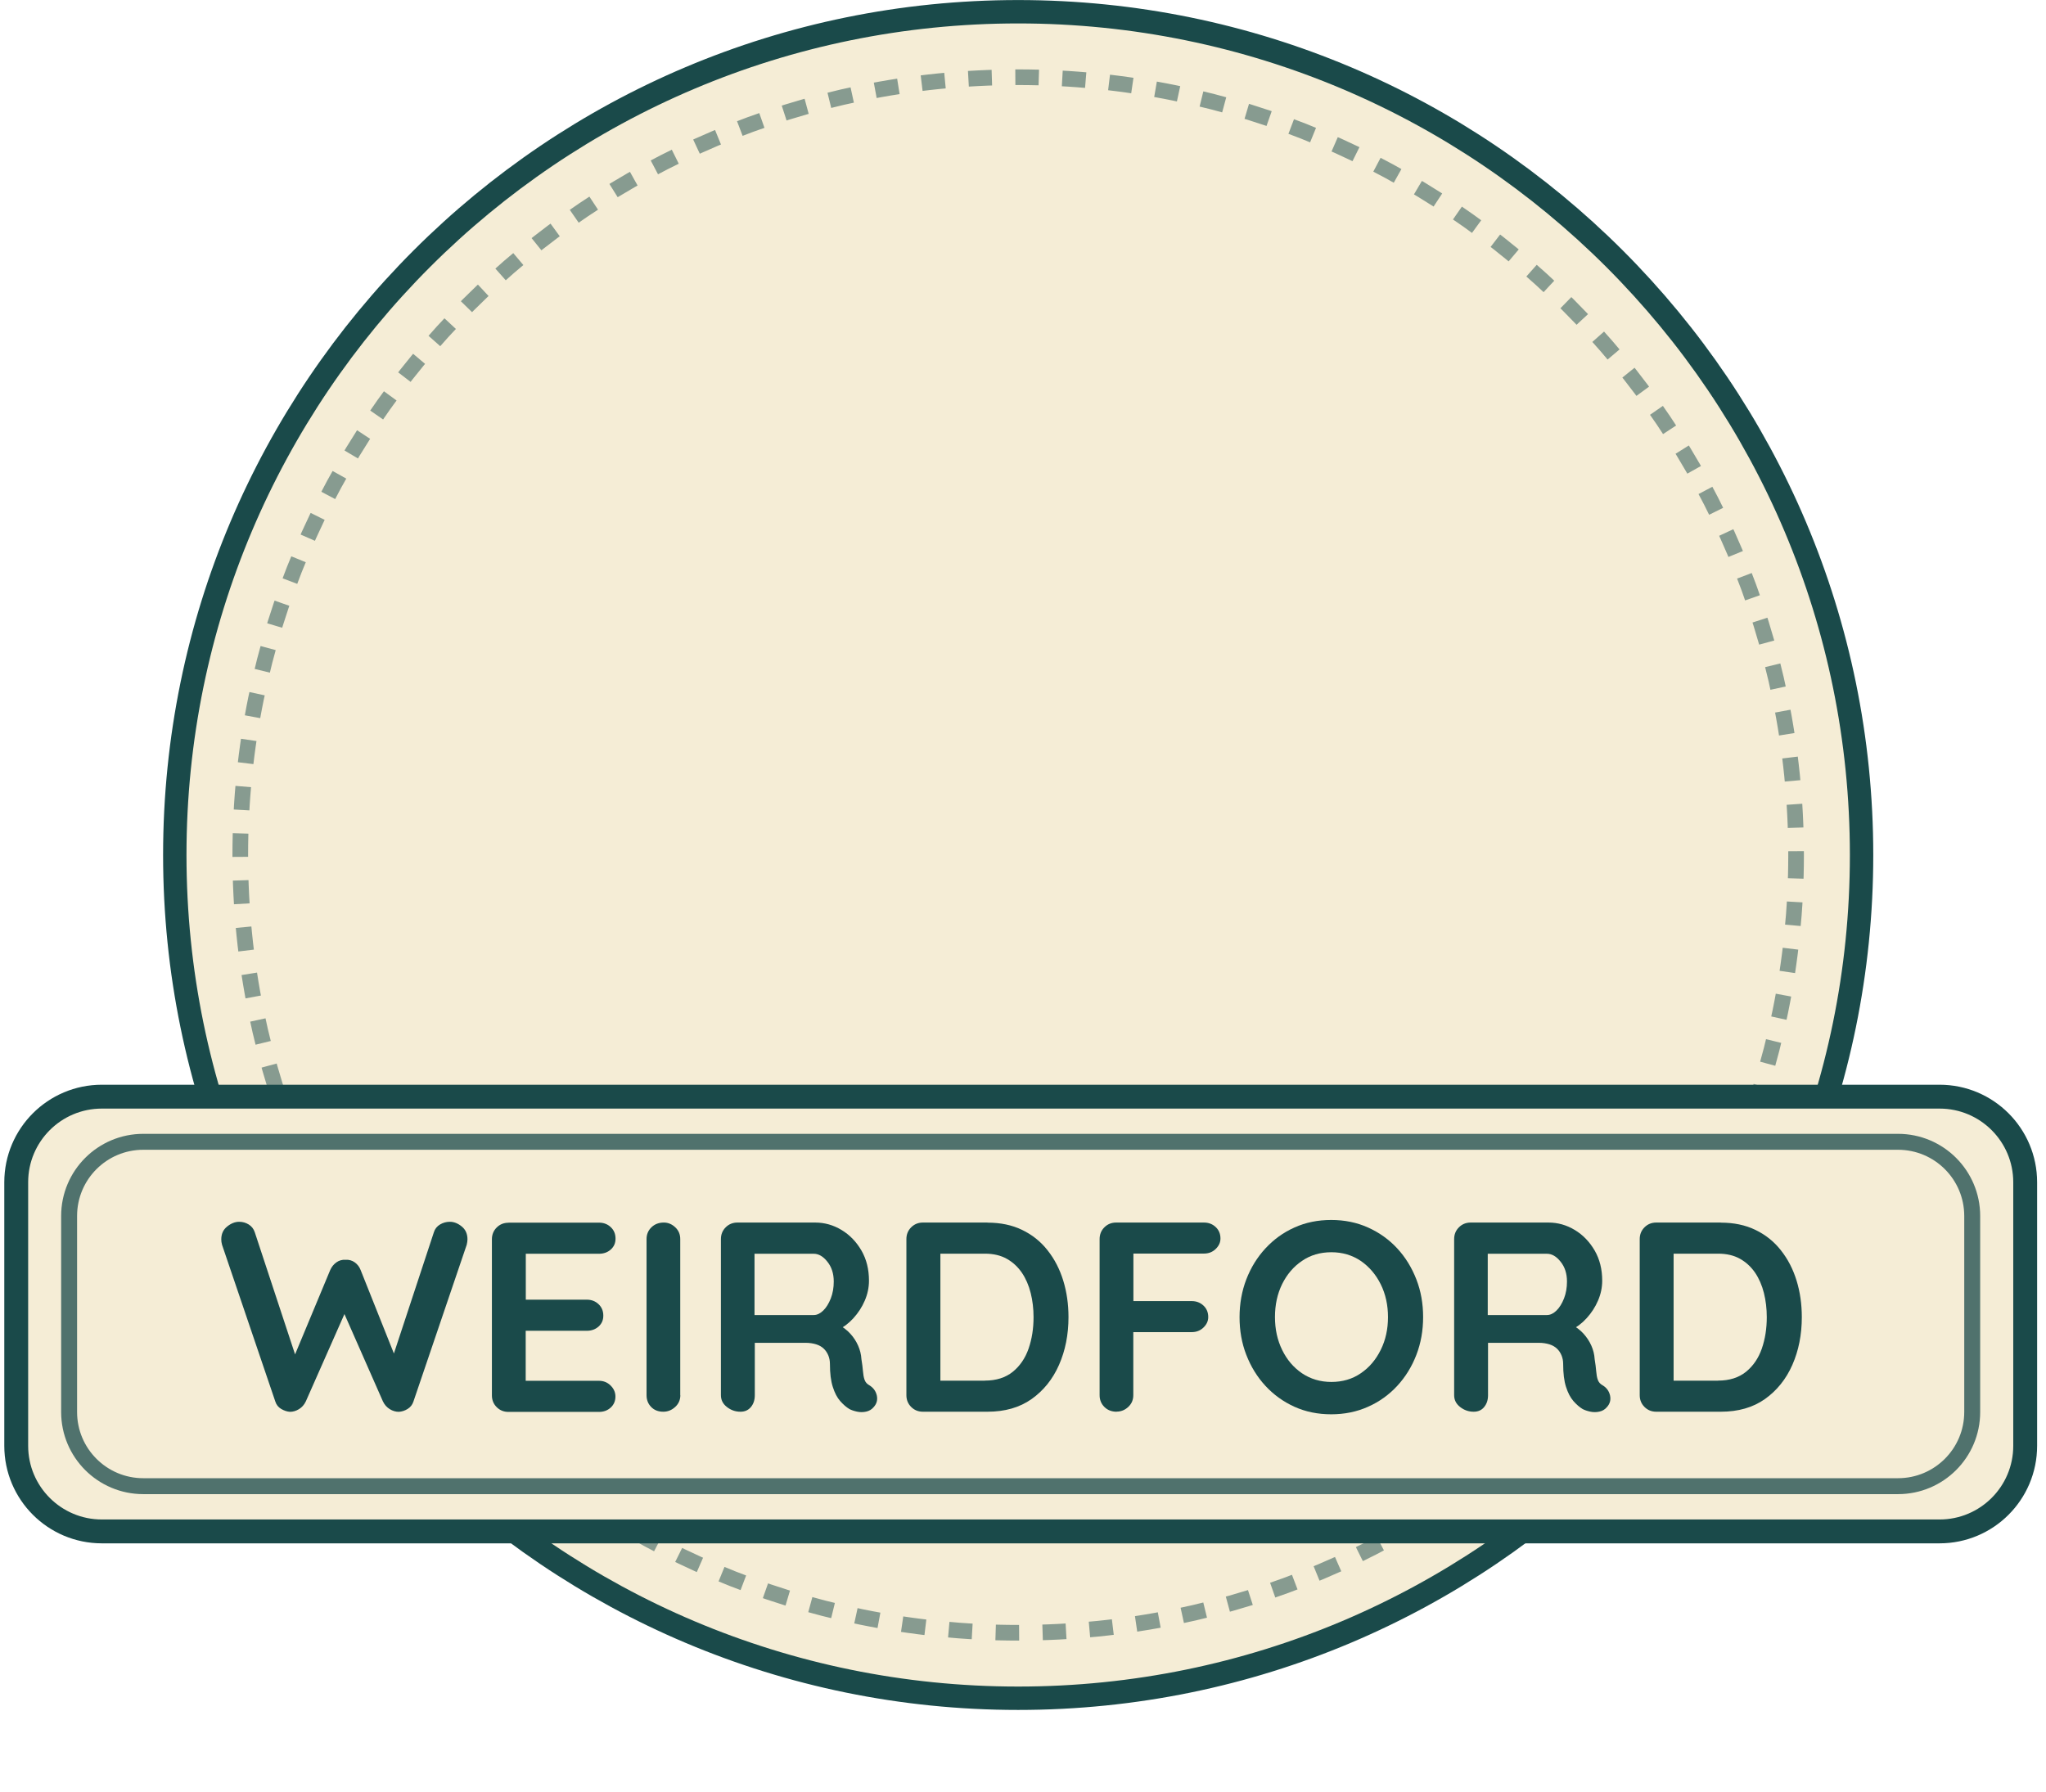
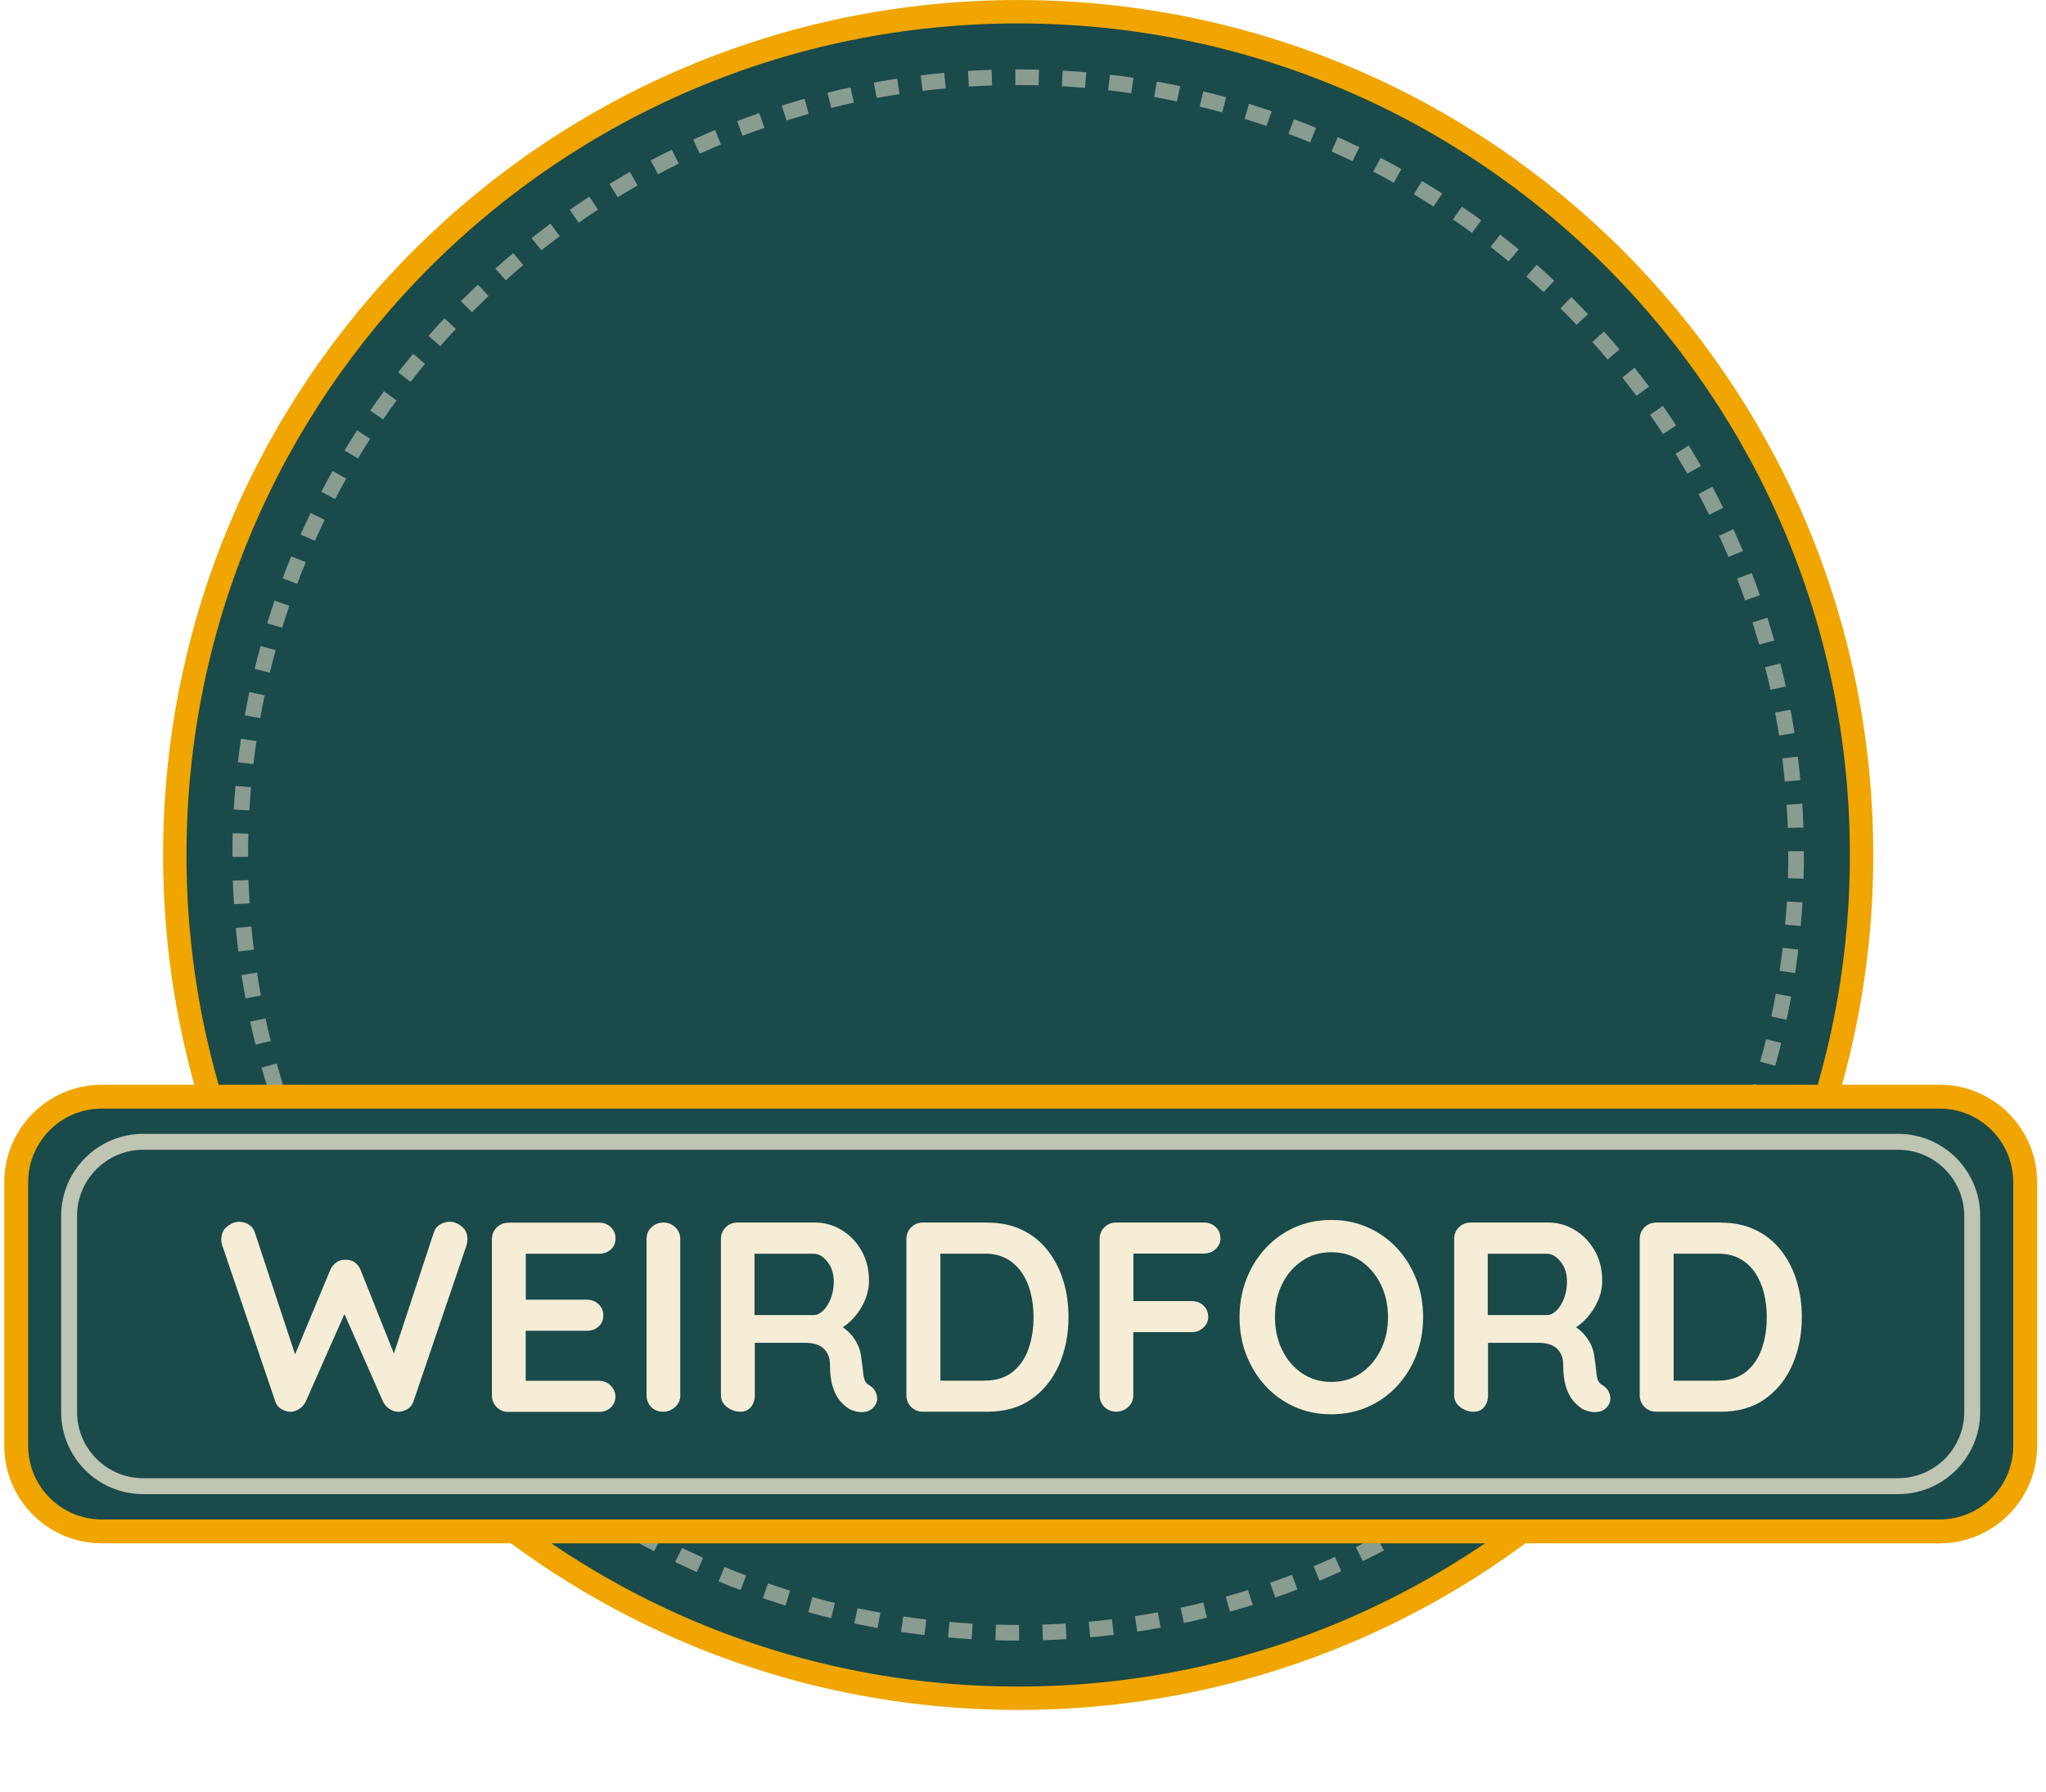
<svg xmlns="http://www.w3.org/2000/svg" viewBox="0 0 214.33 187.74">
  <defs>
    <style>
-       .cls-1 {
+       .cls-1, .cls-2 {
        fill: #1a4a4a;
      }

-       .cls-2, .cls-3 {
+       .cls-3 {
        fill: #f5edd6;
      }

      .cls-4 {
        opacity: .75;
        stroke-width: 1.67px;
      }

-       .cls-4, .cls-5, .cls-3, .cls-6 {
-         stroke: #1a4a4a;
+       .cls-4, .cls-5, .cls-2, .cls-6 {
        stroke-miterlimit: 10;
      }

      .cls-4, .cls-5, .cls-6 {
        fill: none;
      }

-       .cls-7 {
-         opacity: .5;
+       .cls-4, .cls-6 {
+         stroke: #f5edd6;
      }

      .cls-5 {
        stroke-width: 2.45px;
      }

-       .cls-3 {
+       .cls-5, .cls-2 {
+         stroke: #f0a500;
+       }
+ 
+       .cls-2 {
        stroke-width: 2.5px;
+       }
+ 
+       .cls-7 {
+         opacity: .5;
      }

      .cls-6 {
        stroke-dasharray: 2.46 2.46;
        stroke-width: 1.64px;
      }
    </style>
  </defs>
-   <g id="Layer_4" data-name="Layer 4">
-     <circle class="cls-2" cx="106.66" cy="89.58" r="88.35" />
+   <g id="bg_dark" data-name="bg dark">
+     <circle class="cls-1" cx="106.66" cy="89.58" r="88.35" />
  </g>
-   <g id="Layer_2" data-name="Layer 2">
+   <g id="ring-turq_glod" data-name="ring-turq glod">
    <circle class="cls-5" cx="106.66" cy="89.58" r="88.35" />
    <g class="cls-7">
      <circle class="cls-6" cx="106.66" cy="89.58" r="81.49" />
    </g>
  </g>
-   <g id="Layer_5" data-name="Layer 5">
-     <rect class="cls-3" x="1.7" y="114.9" width="210.45" height="45.55" rx="8.97" ry="8.97" />
+   <g id="frame-turg_gold" data-name="frame-turg gold">
+     <rect class="cls-2" x="1.7" y="114.9" width="210.45" height="45.55" rx="8.97" ry="8.97" />
    <rect class="cls-4" x="7.24" y="119.63" width="199.36" height="36.08" rx="7.77" ry="7.77" />
  </g>
-   <g id="Layer_6" data-name="Layer 6">
+   <g id="weridford">
    <g>
-       <path class="cls-1" d="M47.13,128.01c.43,0,.85.17,1.25.5.4.33.59.78.59,1.34,0,.17-.03.36-.08.57l-5.58,16.42c-.11.34-.32.6-.61.78-.29.18-.6.28-.92.3-.32,0-.64-.09-.95-.28-.31-.19-.55-.46-.72-.82l-4.19-9.51.25.17-4.13,9.34c-.17.36-.41.63-.72.82-.31.19-.63.28-.95.28-.3-.02-.6-.12-.91-.3s-.51-.44-.62-.78l-5.58-16.42c-.06-.21-.08-.4-.08-.57,0-.57.2-1.01.61-1.34.41-.33.83-.5,1.26-.5.36,0,.69.09,1,.28.31.19.52.46.64.82l4.5,13.64-.62-.03,4.02-9.65c.15-.34.37-.61.65-.81.28-.2.6-.29.96-.27.36-.02.68.07.96.27.28.2.49.47.62.81l3.68,9.23-.45.28,4.44-13.47c.11-.36.33-.63.65-.82.32-.19.66-.28,1.02-.28Z" />
-       <path class="cls-1" d="M53.27,128.1h9.48c.49,0,.9.16,1.23.47s.5.71.5,1.2-.17.85-.5,1.15c-.33.29-.74.44-1.23.44h-7.92l.25-.48v5.52l-.23-.23h6.62c.49,0,.9.16,1.23.47.33.31.5.71.5,1.2s-.17.85-.5,1.15c-.33.29-.74.44-1.23.44h-6.54l.14-.23v5.72l-.23-.25h7.9c.49,0,.9.17,1.23.5.33.33.5.71.5,1.15,0,.47-.17.86-.5,1.16-.33.3-.74.45-1.23.45h-9.48c-.49,0-.9-.17-1.23-.5-.33-.33-.5-.74-.5-1.23v-16.36c0-.49.17-.9.5-1.23.33-.33.74-.5,1.23-.5Z" />
-       <path class="cls-1" d="M71.27,146.18c0,.49-.18.9-.54,1.23s-.77.5-1.25.5c-.53,0-.95-.17-1.27-.5-.32-.33-.48-.74-.48-1.23v-16.36c0-.49.17-.9.51-1.23.34-.33.77-.5,1.3-.5.45,0,.85.17,1.2.5s.52.74.52,1.23v16.36Z" />
-       <path class="cls-1" d="M77.56,147.91c-.53,0-1-.17-1.42-.5-.42-.33-.62-.74-.62-1.23v-16.36c0-.49.17-.9.5-1.23.33-.33.74-.5,1.23-.5h8.15c.98,0,1.9.26,2.76.78.86.52,1.55,1.24,2.08,2.15.53.92.79,1.97.79,3.16,0,.72-.15,1.42-.44,2.09-.29.68-.69,1.29-1.19,1.84-.5.55-1.06.97-1.68,1.27l.03-.65c.53.28.97.62,1.32,1s.62.8.82,1.25.32.92.35,1.43c.08.47.13.89.16,1.25s.08.66.17.91.25.43.5.57c.41.25.67.6.78,1.06.1.46,0,.87-.33,1.23-.21.25-.47.4-.79.47-.32.07-.64.07-.96,0-.32-.07-.58-.16-.79-.27-.32-.19-.64-.47-.96-.83s-.58-.86-.78-1.49c-.2-.62-.3-1.42-.3-2.41,0-.32-.06-.62-.17-.89-.11-.27-.27-.51-.48-.71-.21-.2-.47-.35-.79-.45-.32-.1-.7-.16-1.13-.16h-5.72l.42-.65v6.14c0,.49-.13.9-.4,1.23s-.63.5-1.1.5ZM78.66,137.78h6.59c.34,0,.67-.16.99-.47.32-.31.58-.74.79-1.27.21-.54.31-1.13.31-1.77,0-.83-.22-1.52-.67-2.08-.44-.56-.92-.83-1.43-.83h-6.54l.34-.91v8.01l-.4-.68Z" />
-       <path class="cls-1" d="M103.45,128.1c1.36,0,2.57.25,3.62.76,1.06.51,1.95,1.22,2.67,2.14.73.92,1.27,1.97,1.64,3.17.37,1.2.55,2.48.55,3.83,0,1.83-.33,3.5-.99,5s-1.62,2.69-2.87,3.58c-1.26.89-2.8,1.33-4.63,1.33h-6.76c-.49,0-.9-.17-1.23-.5-.33-.33-.5-.74-.5-1.23v-16.36c0-.49.17-.9.5-1.23.33-.33.74-.5,1.23-.5h6.76ZM103.17,144.65c1.19,0,2.16-.31,2.92-.92.75-.61,1.31-1.42,1.66-2.43.35-1.01.52-2.11.52-3.3,0-.89-.1-1.73-.3-2.53-.2-.8-.51-1.51-.92-2.12-.42-.61-.94-1.1-1.58-1.46-.64-.36-1.41-.54-2.29-.54h-4.95l.28-.25v13.87l-.17-.31h4.84Z" />
-       <path class="cls-1" d="M116.98,147.91c-.53,0-.96-.17-1.29-.5s-.5-.74-.5-1.23v-16.36c0-.49.17-.9.5-1.23s.74-.5,1.23-.5h9.2c.49,0,.9.16,1.23.47.33.31.5.71.5,1.2,0,.42-.17.78-.5,1.1-.33.32-.74.48-1.23.48h-7.64l.25-.34v5.69l-.2-.37h6.31c.49,0,.9.16,1.23.47.33.31.5.71.5,1.2,0,.42-.17.78-.5,1.1-.33.32-.74.48-1.23.48h-6.37l.25-.25v6.85c0,.49-.17.9-.52,1.23-.35.33-.76.5-1.23.5Z" />
-       <path class="cls-1" d="M149.08,138c0,1.42-.24,2.74-.71,3.96s-1.14,2.31-2,3.24c-.86.93-1.88,1.67-3.06,2.19-1.18.53-2.47.79-3.86.79s-2.68-.26-3.85-.79c-1.17-.53-2.18-1.26-3.04-2.19-.86-.93-1.52-2.01-2-3.24s-.71-2.55-.71-3.96.24-2.74.71-3.96,1.14-2.31,2-3.24c.86-.93,1.87-1.67,3.04-2.19,1.17-.53,2.45-.79,3.85-.79s2.68.26,3.86.79c1.18.53,2.2,1.26,3.06,2.19.86.93,1.52,2.01,2,3.24s.71,2.55.71,3.96ZM145.4,138c0-1.26-.25-2.41-.76-3.44s-1.21-1.84-2.09-2.45c-.89-.6-1.92-.91-3.08-.91s-2.2.3-3.08.91c-.89.6-1.58,1.42-2.08,2.43-.5,1.02-.75,2.17-.75,3.45s.25,2.41.75,3.44,1.19,1.84,2.08,2.45c.89.6,1.92.91,3.08.91s2.2-.3,3.08-.91c.89-.6,1.58-1.42,2.09-2.45s.76-2.17.76-3.44Z" />
-       <path class="cls-1" d="M154.37,147.91c-.53,0-1-.17-1.42-.5-.42-.33-.62-.74-.62-1.23v-16.36c0-.49.17-.9.5-1.23s.74-.5,1.23-.5h8.15c.98,0,1.9.26,2.76.78.86.52,1.55,1.24,2.08,2.15.53.92.79,1.97.79,3.16,0,.72-.15,1.42-.44,2.09-.29.68-.69,1.29-1.19,1.84-.5.55-1.06.97-1.68,1.27l.03-.65c.53.28.97.62,1.32,1,.35.39.62.8.82,1.25s.32.92.35,1.43c.08.47.13.89.16,1.25s.08.66.17.91.25.43.5.57c.42.25.67.6.78,1.06.1.46,0,.87-.33,1.23-.21.25-.47.4-.79.47-.32.07-.64.07-.96,0-.32-.07-.58-.16-.79-.27-.32-.19-.64-.47-.96-.83-.32-.37-.58-.86-.78-1.49-.2-.62-.3-1.42-.3-2.41,0-.32-.06-.62-.17-.89-.11-.27-.27-.51-.48-.71-.21-.2-.47-.35-.79-.45-.32-.1-.7-.16-1.13-.16h-5.72l.42-.65v6.14c0,.49-.13.9-.4,1.23-.26.33-.63.5-1.1.5ZM155.47,137.78h6.59c.34,0,.67-.16.99-.47.32-.31.58-.74.79-1.27.21-.54.31-1.13.31-1.77,0-.83-.22-1.52-.67-2.08-.44-.56-.92-.83-1.43-.83h-6.54l.34-.91v8.01l-.4-.68Z" />
-       <path class="cls-1" d="M180.27,128.1c1.36,0,2.57.25,3.62.76,1.06.51,1.95,1.22,2.67,2.14.73.92,1.27,1.97,1.64,3.17.37,1.2.55,2.48.55,3.83,0,1.83-.33,3.5-.99,5s-1.62,2.69-2.87,3.58c-1.26.89-2.8,1.33-4.63,1.33h-6.76c-.49,0-.9-.17-1.23-.5-.33-.33-.5-.74-.5-1.23v-16.36c0-.49.17-.9.5-1.23.33-.33.74-.5,1.23-.5h6.76ZM179.98,144.65c1.19,0,2.16-.31,2.92-.92.75-.61,1.31-1.42,1.66-2.43.35-1.01.52-2.11.52-3.3,0-.89-.1-1.73-.3-2.53-.2-.8-.51-1.51-.92-2.12-.42-.61-.94-1.1-1.58-1.46-.64-.36-1.41-.54-2.29-.54h-4.95l.28-.25v13.87l-.17-.31h4.84Z" />
+       <path class="cls-3" d="M47.13,128.01c.43,0,.85.17,1.25.5.4.33.59.78.59,1.34,0,.17-.03.36-.08.57l-5.58,16.42c-.11.34-.32.6-.61.78-.29.18-.6.28-.92.3-.32,0-.64-.09-.95-.28-.31-.19-.55-.46-.72-.82l-4.19-9.51.25.17-4.13,9.34c-.17.36-.41.63-.72.82-.31.19-.63.28-.95.28-.3-.02-.6-.12-.91-.3s-.51-.44-.62-.78l-5.58-16.42c-.06-.21-.08-.4-.08-.57,0-.57.2-1.01.61-1.34.41-.33.83-.5,1.26-.5.36,0,.69.09,1,.28.31.19.52.46.64.82l4.5,13.64-.62-.03,4.02-9.65c.15-.34.37-.61.65-.81.28-.2.6-.29.96-.27.36-.02.68.07.96.27.28.2.49.47.62.81l3.68,9.23-.45.28,4.44-13.47c.11-.36.33-.63.65-.82.32-.19.66-.28,1.02-.28Z" />
+       <path class="cls-3" d="M53.27,128.1h9.48c.49,0,.9.16,1.23.47.33.31.5.71.5,1.2s-.17.85-.5,1.15c-.33.29-.74.44-1.23.44h-7.92l.25-.48v5.52l-.23-.23h6.62c.49,0,.9.16,1.23.47.33.31.5.71.5,1.2s-.17.85-.5,1.15c-.33.29-.74.44-1.23.44h-6.54l.14-.23v5.72l-.23-.25h7.9c.49,0,.9.17,1.23.5.33.33.5.71.5,1.15,0,.47-.17.86-.5,1.16-.33.3-.74.45-1.23.45h-9.48c-.49,0-.9-.17-1.23-.5-.33-.33-.5-.74-.5-1.23v-16.36c0-.49.17-.9.5-1.23.33-.33.74-.5,1.23-.5Z" />
+       <path class="cls-3" d="M71.27,146.18c0,.49-.18.9-.54,1.23s-.77.5-1.25.5c-.53,0-.95-.17-1.27-.5-.32-.33-.48-.74-.48-1.23v-16.36c0-.49.17-.9.51-1.23.34-.33.77-.5,1.3-.5.45,0,.85.17,1.2.5s.52.74.52,1.23v16.36Z" />
+       <path class="cls-3" d="M77.56,147.91c-.53,0-1-.17-1.42-.5-.42-.33-.62-.74-.62-1.23v-16.36c0-.49.17-.9.5-1.23.33-.33.74-.5,1.23-.5h8.15c.98,0,1.9.26,2.76.78.86.52,1.55,1.24,2.08,2.15.53.92.79,1.97.79,3.16,0,.72-.15,1.42-.44,2.09-.29.68-.69,1.29-1.19,1.84-.5.55-1.06.97-1.68,1.27l.03-.65c.53.28.97.62,1.32,1s.62.8.82,1.25.32.92.35,1.43c.08.47.13.89.16,1.25s.08.66.17.91.25.43.5.57c.41.25.67.6.78,1.06.1.46,0,.87-.33,1.23-.21.25-.47.4-.79.47-.32.07-.64.07-.96,0-.32-.07-.58-.16-.79-.27-.32-.19-.64-.47-.96-.83s-.58-.86-.78-1.49c-.2-.62-.3-1.42-.3-2.41,0-.32-.06-.62-.17-.89-.11-.27-.27-.51-.48-.71-.21-.2-.47-.35-.79-.45-.32-.1-.7-.16-1.13-.16h-5.72l.42-.65v6.14c0,.49-.13.9-.4,1.23s-.63.5-1.1.5ZM78.66,137.78h6.59c.34,0,.67-.16.99-.47.32-.31.58-.74.79-1.27.21-.54.31-1.13.31-1.77,0-.83-.22-1.52-.67-2.08-.44-.56-.92-.83-1.43-.83h-6.54l.34-.91v8.01l-.4-.68Z" />
+       <path class="cls-3" d="M103.45,128.1c1.36,0,2.57.25,3.62.76,1.06.51,1.95,1.22,2.67,2.14.73.92,1.27,1.97,1.64,3.17.37,1.2.55,2.48.55,3.83,0,1.83-.33,3.5-.99,5s-1.62,2.69-2.87,3.58c-1.26.89-2.8,1.33-4.63,1.33h-6.76c-.49,0-.9-.17-1.23-.5-.33-.33-.5-.74-.5-1.23v-16.36c0-.49.17-.9.5-1.23.33-.33.74-.5,1.23-.5h6.76ZM103.17,144.65c1.19,0,2.16-.31,2.92-.92.75-.61,1.31-1.42,1.66-2.43.35-1.01.52-2.11.52-3.3,0-.89-.1-1.73-.3-2.53-.2-.8-.51-1.51-.92-2.12-.42-.61-.94-1.1-1.58-1.46-.64-.36-1.41-.54-2.29-.54h-4.95l.28-.25v13.87l-.17-.31h4.84Z" />
+       <path class="cls-3" d="M116.98,147.91c-.53,0-.96-.17-1.29-.5s-.5-.74-.5-1.23v-16.36c0-.49.17-.9.5-1.23s.74-.5,1.23-.5h9.2c.49,0,.9.16,1.23.47.33.31.5.71.5,1.2,0,.42-.17.78-.5,1.1-.33.32-.74.48-1.23.48h-7.64l.25-.34v5.69l-.2-.37h6.31c.49,0,.9.16,1.23.47.33.31.5.71.5,1.2,0,.42-.17.78-.5,1.1-.33.32-.74.48-1.23.48h-6.37l.25-.25v6.85c0,.49-.17.9-.52,1.23-.35.33-.76.5-1.23.5Z" />
+       <path class="cls-3" d="M149.08,138c0,1.42-.24,2.74-.71,3.96s-1.14,2.31-2,3.24c-.86.93-1.88,1.67-3.06,2.19-1.18.53-2.47.79-3.86.79s-2.68-.26-3.85-.79c-1.17-.53-2.18-1.26-3.04-2.19-.86-.93-1.52-2.01-2-3.24s-.71-2.55-.71-3.96.24-2.74.71-3.96,1.14-2.31,2-3.24c.86-.93,1.87-1.67,3.04-2.19,1.17-.53,2.45-.79,3.85-.79s2.68.26,3.86.79c1.18.53,2.2,1.26,3.06,2.19.86.93,1.52,2.01,2,3.24s.71,2.55.71,3.96ZM145.4,138c0-1.26-.25-2.41-.76-3.44s-1.21-1.84-2.09-2.45c-.89-.6-1.92-.91-3.08-.91s-2.2.3-3.08.91c-.89.6-1.58,1.42-2.08,2.43-.5,1.02-.75,2.17-.75,3.45s.25,2.41.75,3.44,1.19,1.84,2.08,2.45c.89.6,1.92.91,3.08.91s2.2-.3,3.08-.91c.89-.6,1.58-1.42,2.09-2.45s.76-2.17.76-3.44Z" />
+       <path class="cls-3" d="M154.37,147.91c-.53,0-1-.17-1.42-.5-.42-.33-.62-.74-.62-1.23v-16.36c0-.49.17-.9.5-1.23s.74-.5,1.23-.5h8.15c.98,0,1.9.26,2.76.78.86.52,1.55,1.24,2.08,2.15.53.92.79,1.97.79,3.16,0,.72-.15,1.42-.44,2.09-.29.68-.69,1.29-1.19,1.84-.5.55-1.06.97-1.68,1.27l.03-.65c.53.28.97.62,1.32,1,.35.39.62.8.82,1.25s.32.92.35,1.43c.08.47.13.89.16,1.25s.08.66.17.91.25.43.5.57c.42.25.67.6.78,1.06.1.46,0,.87-.33,1.23-.21.25-.47.4-.79.47-.32.07-.64.07-.96,0-.32-.07-.58-.16-.79-.27-.32-.19-.64-.47-.96-.83-.32-.37-.58-.86-.78-1.49-.2-.62-.3-1.42-.3-2.41,0-.32-.06-.62-.17-.89-.11-.27-.27-.51-.48-.71-.21-.2-.47-.35-.79-.45-.32-.1-.7-.16-1.13-.16h-5.72l.42-.65v6.14c0,.49-.13.9-.4,1.23-.26.33-.63.5-1.1.5ZM155.47,137.78h6.59c.34,0,.67-.16.99-.47.32-.31.58-.74.79-1.27.21-.54.31-1.13.31-1.77,0-.83-.22-1.52-.67-2.08-.44-.56-.92-.83-1.43-.83h-6.54l.34-.91v8.01l-.4-.68Z" />
+       <path class="cls-3" d="M180.27,128.1c1.36,0,2.57.25,3.62.76,1.06.51,1.95,1.22,2.67,2.14.73.92,1.27,1.97,1.64,3.17.37,1.2.55,2.48.55,3.83,0,1.83-.33,3.5-.99,5s-1.62,2.69-2.87,3.58c-1.26.89-2.8,1.33-4.63,1.33h-6.76c-.49,0-.9-.17-1.23-.5-.33-.33-.5-.74-.5-1.23v-16.36c0-.49.17-.9.5-1.23.33-.33.74-.5,1.23-.5h6.76ZM179.98,144.65c1.19,0,2.16-.31,2.92-.92.75-.61,1.31-1.42,1.66-2.43.35-1.01.52-2.11.52-3.3,0-.89-.1-1.73-.3-2.53-.2-.8-.51-1.51-.92-2.12-.42-.61-.94-1.1-1.58-1.46-.64-.36-1.41-.54-2.29-.54h-4.95l.28-.25v13.87l-.17-.31h4.84Z" />
    </g>
  </g>
</svg>
